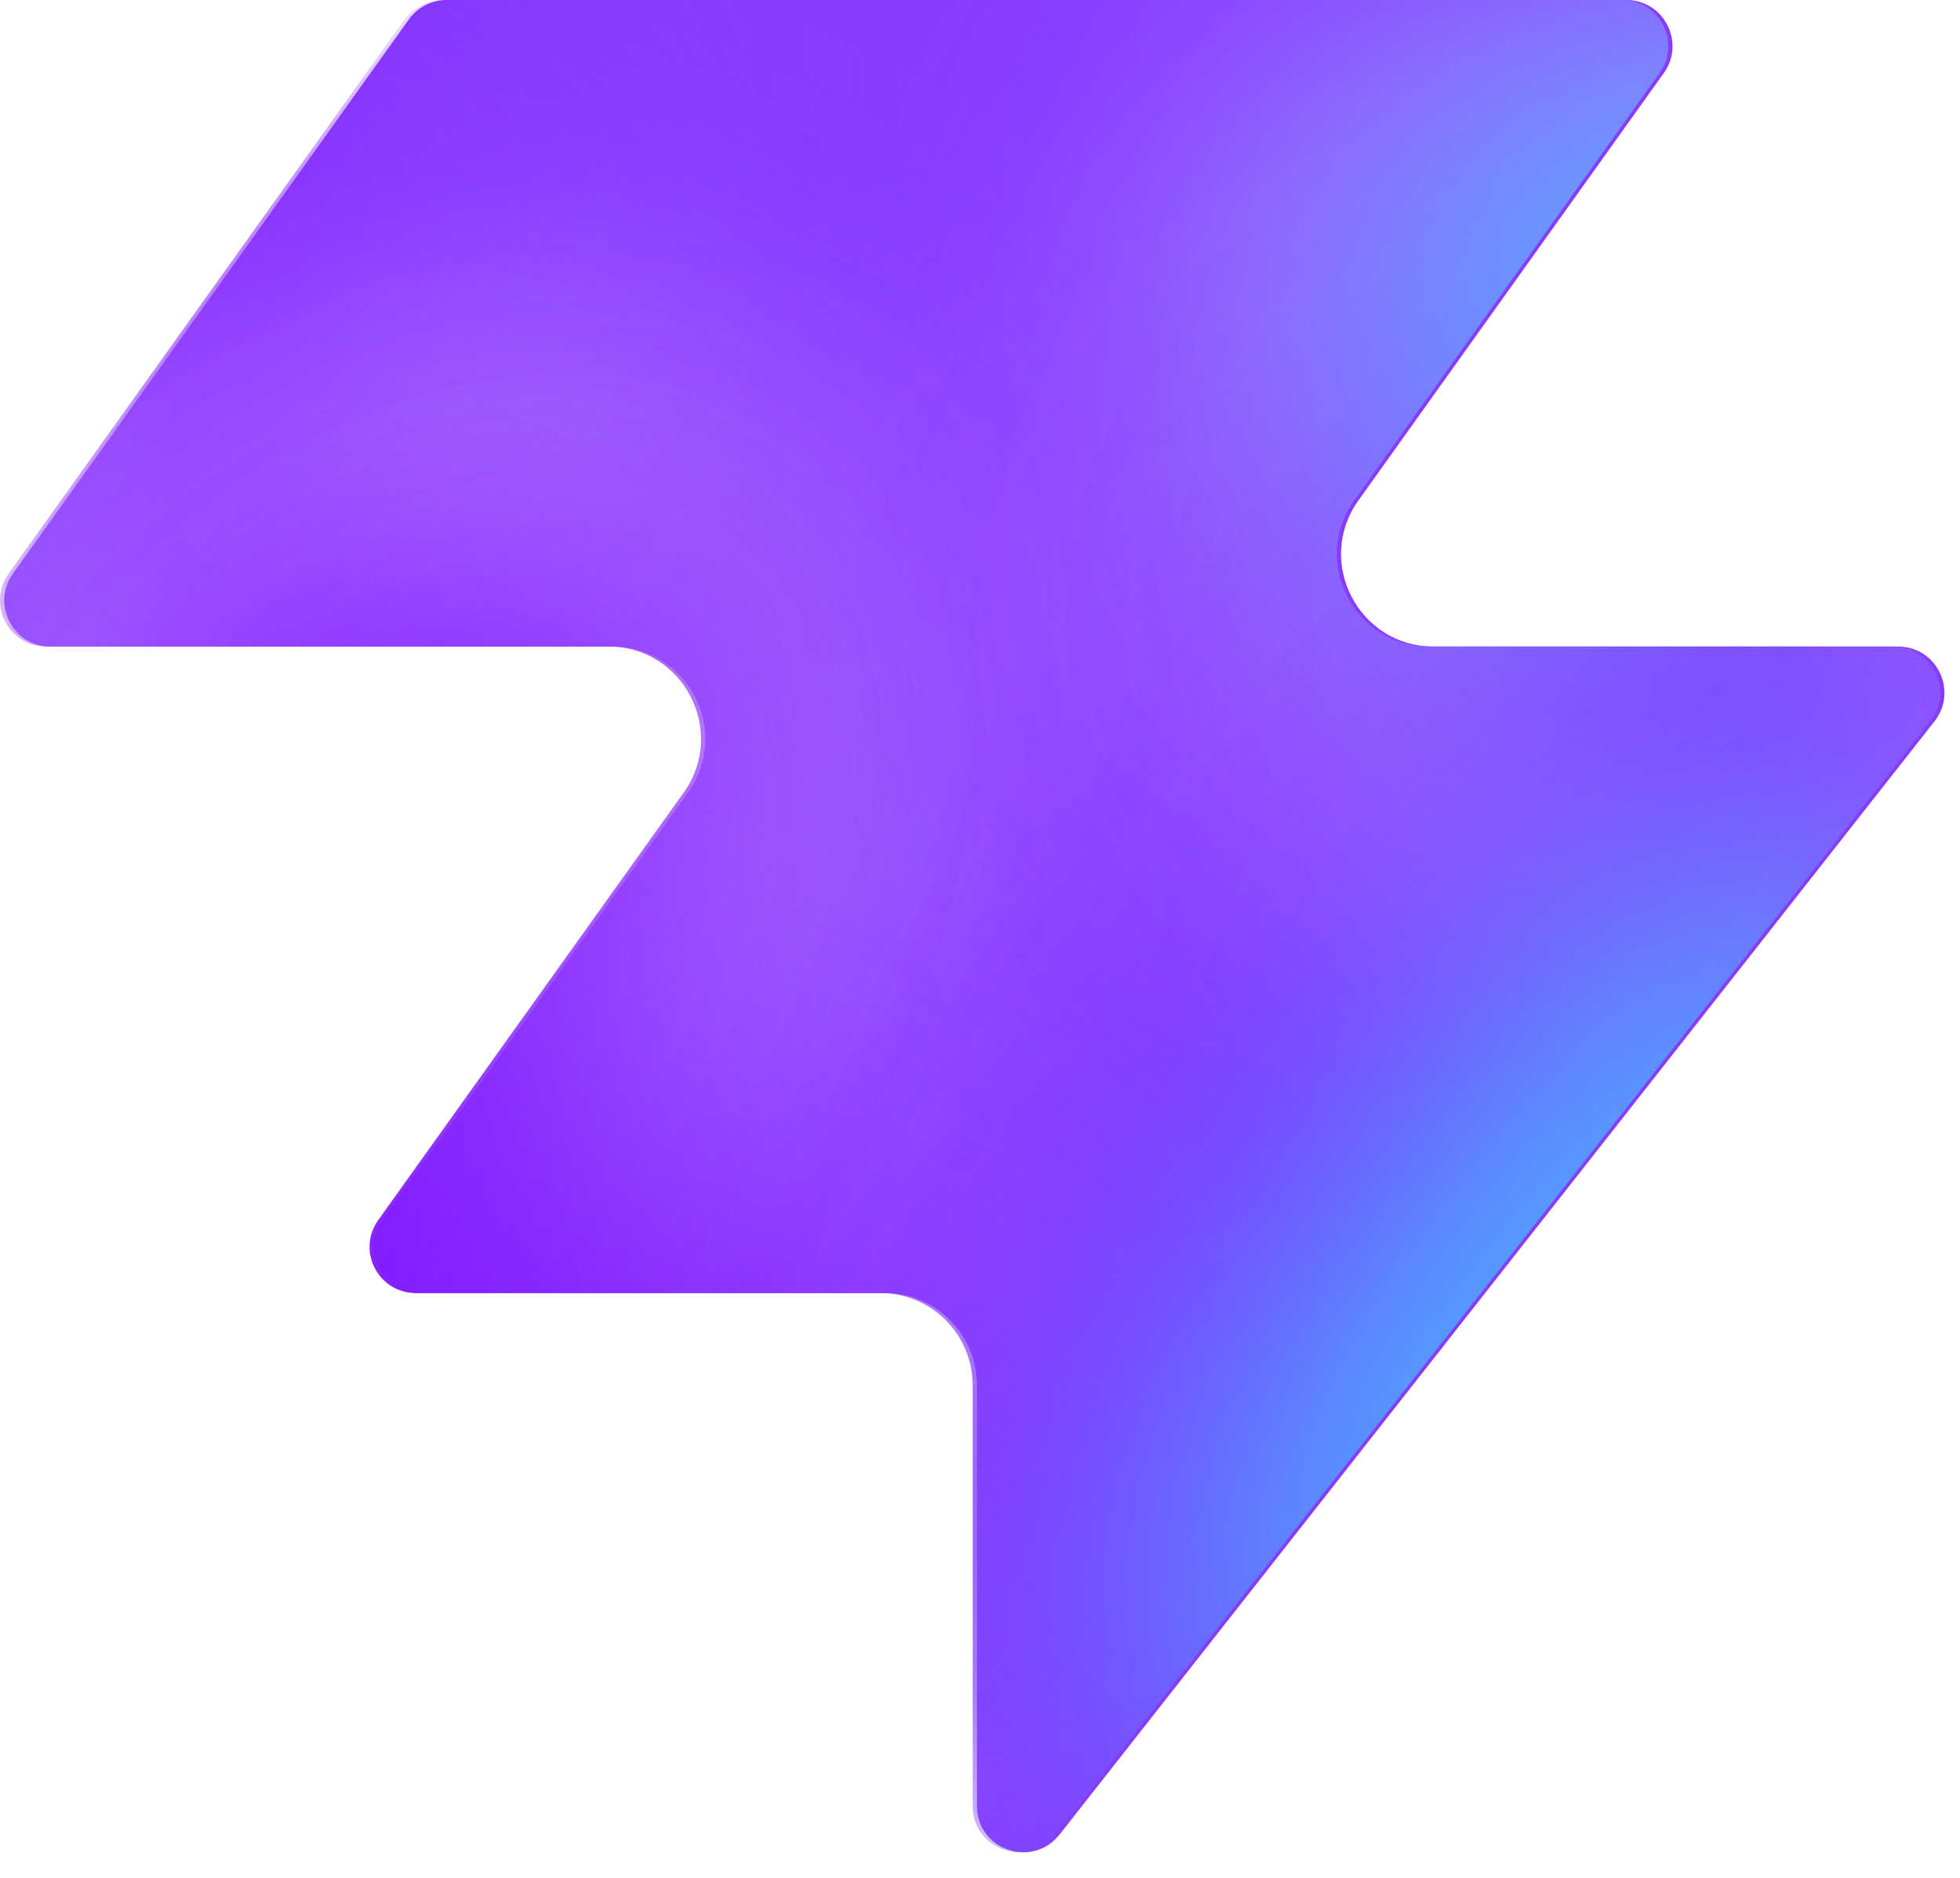
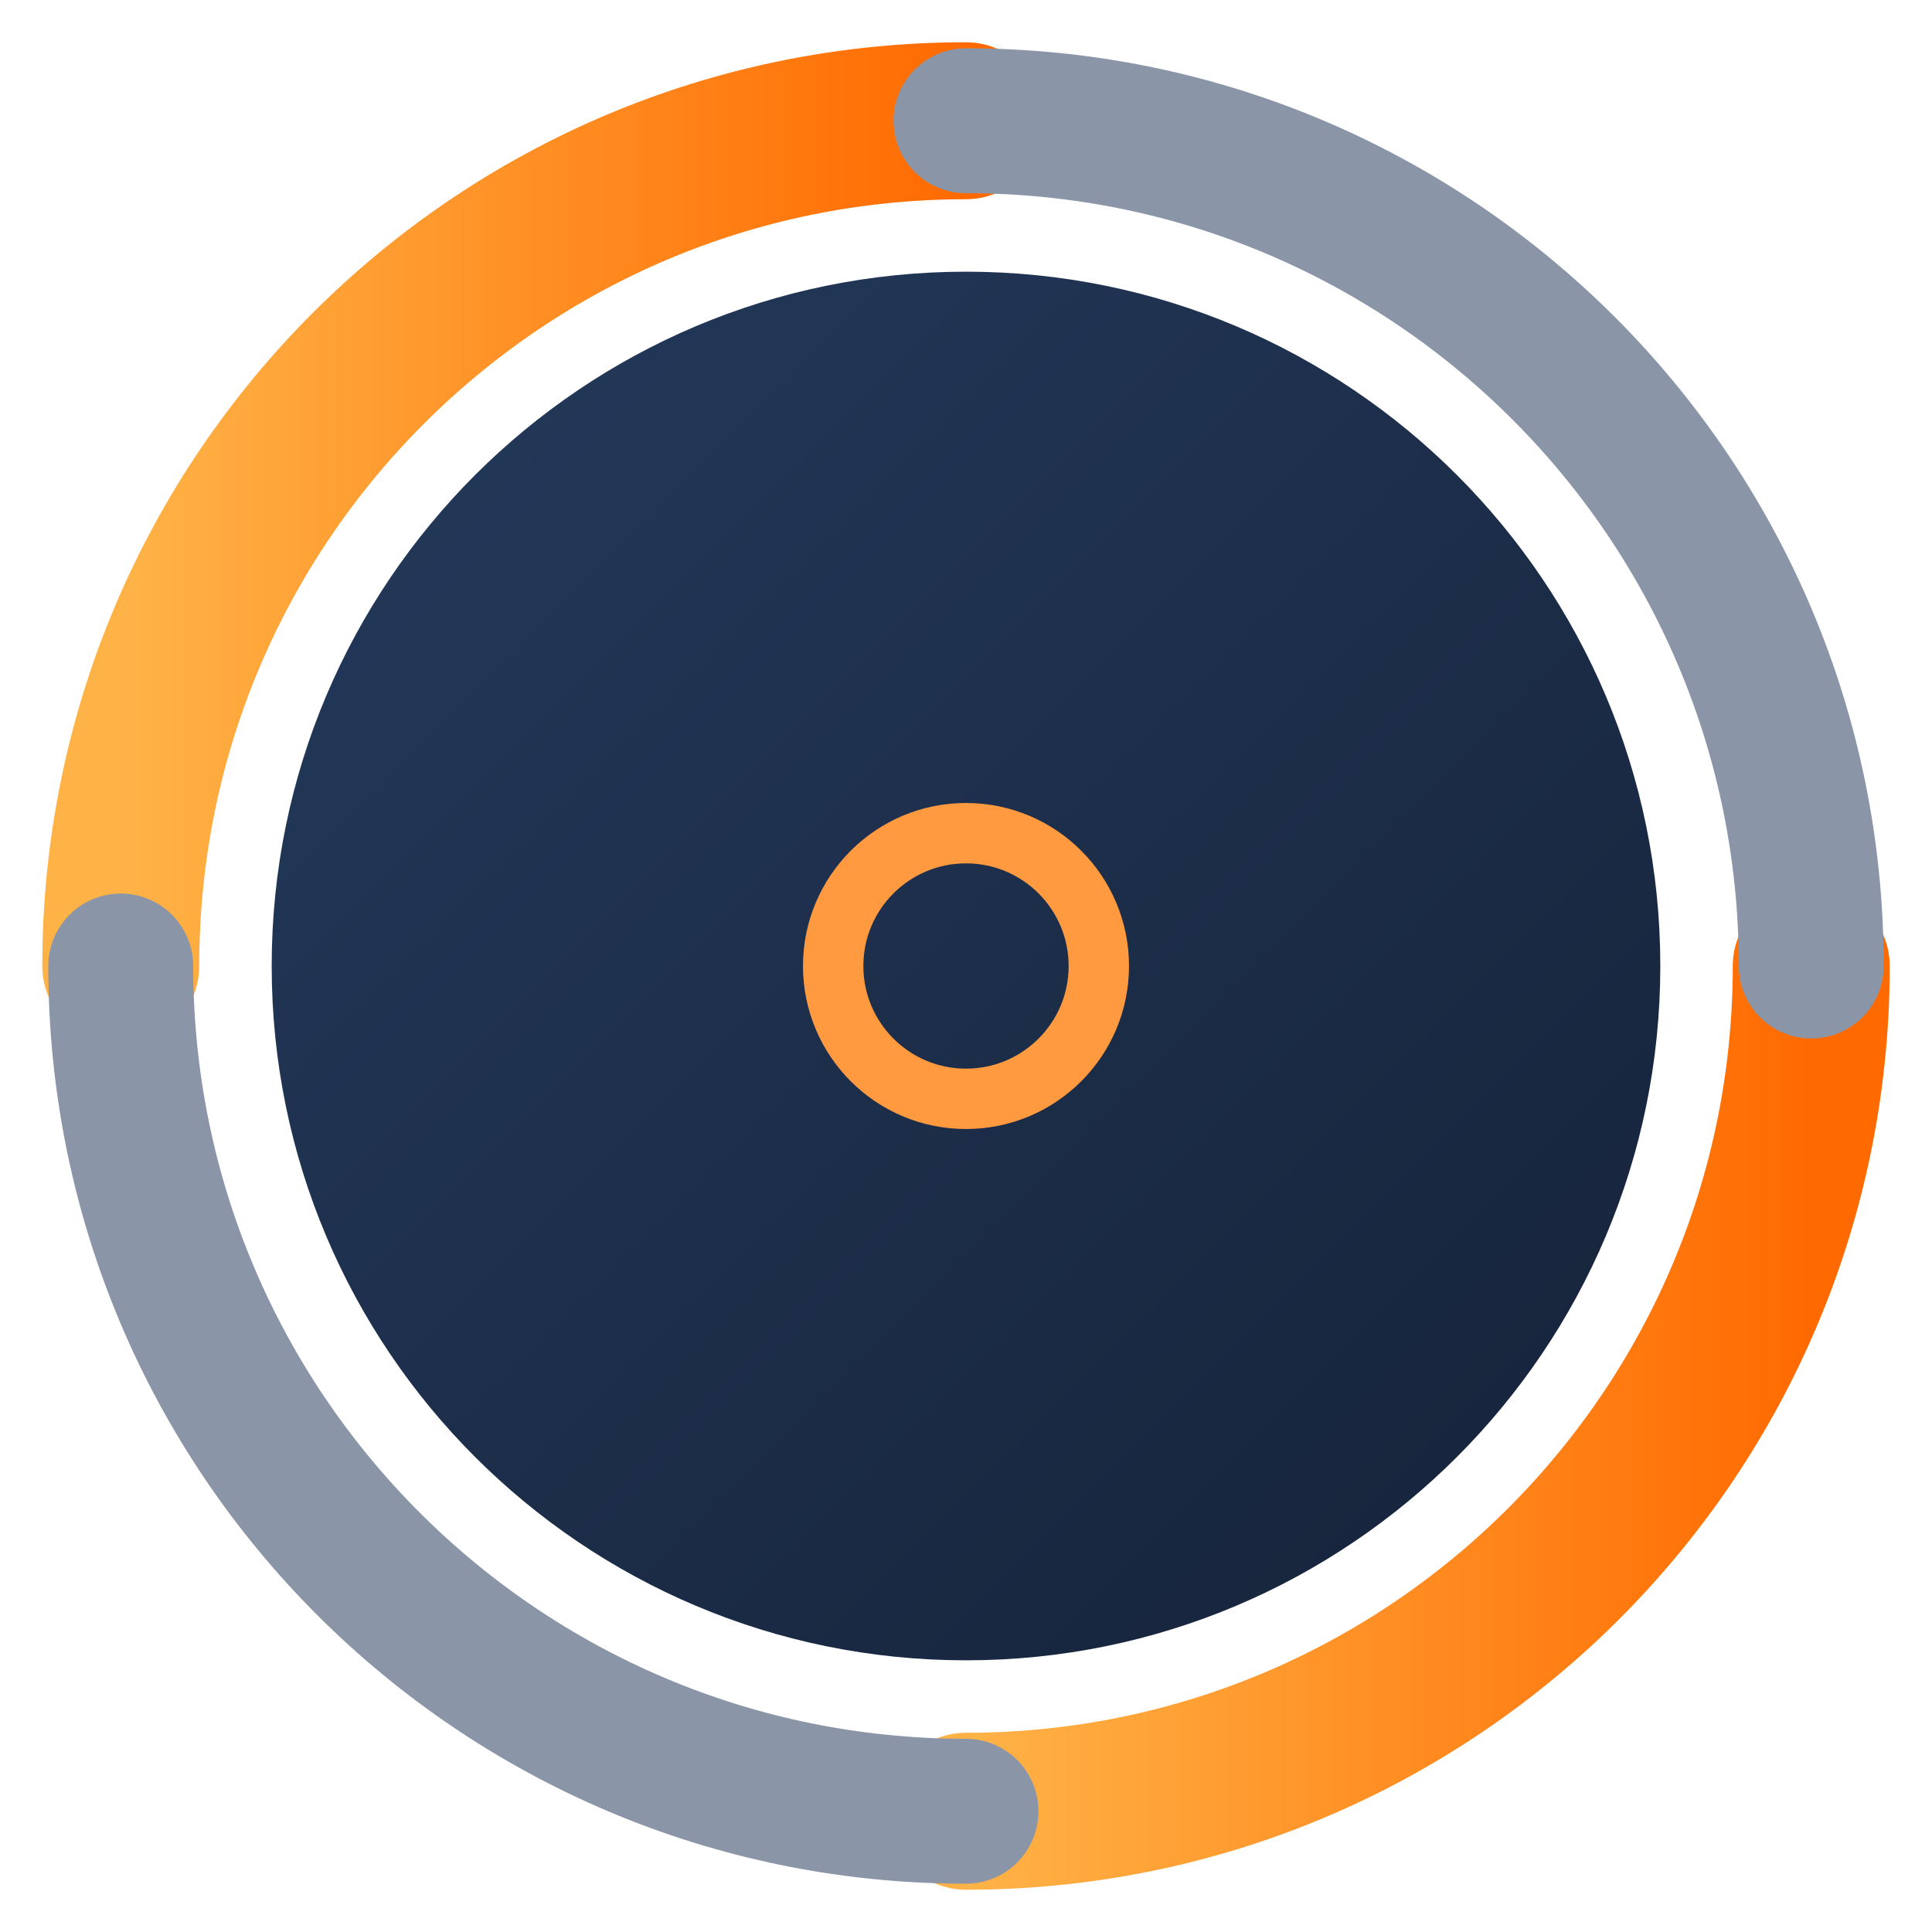
- <svg xmlns="http://www.w3.org/2000/svg" width="48" height="46" fill="none" viewBox="0 0 48 46">
-   <path fill="#863bff" d="M25.946 44.938c-.664.845-2.021.375-2.021-.698V33.937a2.26 2.26 0 0 0-2.262-2.262H10.287c-.92 0-1.456-1.04-.92-1.788l7.48-10.471c1.07-1.497 0-3.578-1.842-3.578H1.237c-.92 0-1.456-1.04-.92-1.788L10.013.474c.214-.297.556-.474.92-.474h28.894c.92 0 1.456 1.04.92 1.788l-7.48 10.471c-1.07 1.498 0 3.579 1.842 3.579h11.377c.943 0 1.473 1.088.89 1.83L25.947 44.94z" style="fill:#863bff;fill:color(display-p3 .525 .23 1);fill-opacity:1" />
-   <mask id="a" width="48" height="46" x="0" y="0" maskUnits="userSpaceOnUse" style="mask-type:alpha">
-     <path fill="#000" d="M25.842 44.938c-.664.844-2.021.375-2.021-.698V33.937a2.26 2.26 0 0 0-2.262-2.262H10.183c-.92 0-1.456-1.04-.92-1.788l7.48-10.471c1.07-1.498 0-3.579-1.842-3.579H1.133c-.92 0-1.456-1.04-.92-1.787L9.91.473c.214-.297.556-.474.92-.474h28.894c.92 0 1.456 1.04.92 1.788l-7.48 10.471c-1.07 1.498 0 3.578 1.842 3.578h11.377c.943 0 1.473 1.088.89 1.832L25.843 44.94z" style="fill:#000;fill-opacity:1" />
-   </mask>
-   <g mask="url(#a)">
-     <g filter="url(#b)">
-       <ellipse cx="5.508" cy="14.704" fill="#ede6ff" rx="5.508" ry="14.704" style="fill:#ede6ff;fill:color(display-p3 .927 .903 1);fill-opacity:1" transform="matrix(.00324 1 1 -.00324 -4.47 31.516)" />
-     </g>
-     <g filter="url(#c)">
-       <ellipse cx="10.399" cy="29.851" fill="#ede6ff" rx="10.399" ry="29.851" style="fill:#ede6ff;fill:color(display-p3 .927 .903 1);fill-opacity:1" transform="matrix(.00324 1 1 -.00324 -39.328 7.883)" />
-     </g>
-     <g filter="url(#d)">
-       <ellipse cx="5.508" cy="30.487" fill="#7e14ff" rx="5.508" ry="30.487" style="fill:#7e14ff;fill:color(display-p3 .492 .077 1);fill-opacity:1" transform="rotate(89.814 -25.913 -14.639)scale(1 -1)" />
-     </g>
-     <g filter="url(#e)">
-       <ellipse cx="5.508" cy="30.599" fill="#7e14ff" rx="5.508" ry="30.599" style="fill:#7e14ff;fill:color(display-p3 .492 .077 1);fill-opacity:1" transform="rotate(89.814 -32.644 -3.334)scale(1 -1)" />
-     </g>
-     <g filter="url(#f)">
-       <ellipse cx="5.508" cy="30.599" fill="#7e14ff" rx="5.508" ry="30.599" style="fill:#7e14ff;fill:color(display-p3 .492 .077 1);fill-opacity:1" transform="matrix(.00324 1 1 -.00324 -34.34 30.47)" />
-     </g>
-     <g filter="url(#g)">
-       <ellipse cx="14.072" cy="22.078" fill="#ede6ff" rx="14.072" ry="22.078" style="fill:#ede6ff;fill:color(display-p3 .927 .903 1);fill-opacity:1" transform="rotate(93.35 24.506 48.493)scale(-1 1)" />
-     </g>
-     <g filter="url(#h)">
-       <ellipse cx="3.47" cy="21.501" fill="#7e14ff" rx="3.47" ry="21.501" style="fill:#7e14ff;fill:color(display-p3 .492 .077 1);fill-opacity:1" transform="rotate(89.009 28.708 47.59)scale(-1 1)" />
-     </g>
-     <g filter="url(#i)">
-       <ellipse cx="3.47" cy="21.501" fill="#7e14ff" rx="3.47" ry="21.501" style="fill:#7e14ff;fill:color(display-p3 .492 .077 1);fill-opacity:1" transform="rotate(89.009 28.708 47.59)scale(-1 1)" />
-     </g>
-     <g filter="url(#j)">
-       <ellipse cx=".387" cy="8.972" fill="#7e14ff" rx="4.407" ry="29.108" style="fill:#7e14ff;fill:color(display-p3 .492 .077 1);fill-opacity:1" transform="rotate(39.51 .387 8.972)" />
-     </g>
-     <g filter="url(#k)">
-       <ellipse cx="47.523" cy="-6.092" fill="#7e14ff" rx="4.407" ry="29.108" style="fill:#7e14ff;fill:color(display-p3 .492 .077 1);fill-opacity:1" transform="rotate(37.892 47.523 -6.092)" />
-     </g>
-     <g filter="url(#l)">
-       <ellipse cx="41.412" cy="6.333" fill="#47bfff" rx="5.971" ry="9.665" style="fill:#47bfff;fill:color(display-p3 .28 .748 1);fill-opacity:1" transform="rotate(37.892 41.412 6.333)" />
-     </g>
-     <g filter="url(#m)">
-       <ellipse cx="-1.879" cy="38.332" fill="#7e14ff" rx="4.407" ry="29.108" style="fill:#7e14ff;fill:color(display-p3 .492 .077 1);fill-opacity:1" transform="rotate(37.892 -1.88 38.332)" />
-     </g>
-     <g filter="url(#n)">
-       <ellipse cx="-1.879" cy="38.332" fill="#7e14ff" rx="4.407" ry="29.108" style="fill:#7e14ff;fill:color(display-p3 .492 .077 1);fill-opacity:1" transform="rotate(37.892 -1.88 38.332)" />
-     </g>
-     <g filter="url(#o)">
-       <ellipse cx="35.651" cy="29.907" fill="#7e14ff" rx="4.407" ry="29.108" style="fill:#7e14ff;fill:color(display-p3 .492 .077 1);fill-opacity:1" transform="rotate(37.892 35.651 29.907)" />
-     </g>
-     <g filter="url(#p)">
-       <ellipse cx="38.418" cy="32.4" fill="#47bfff" rx="5.971" ry="15.297" style="fill:#47bfff;fill:color(display-p3 .28 .748 1);fill-opacity:1" transform="rotate(37.892 38.418 32.4)" />
-     </g>
+ <svg xmlns="http://www.w3.org/2000/svg" viewBox="0 0 32 32" role="img" aria-label="KnowAlgo">
+   <defs>
+     <linearGradient id="n" x1="0%" y1="0%" x2="100%" y2="100%">
+       <stop offset="0%" stop-color="#243a5c" />
+       <stop offset="100%" stop-color="#152238" />
+     </linearGradient>
+     <linearGradient id="o" x1="0%" y1="0%" x2="100%" y2="0%">
+       <stop offset="0%" stop-color="#ffb347" />
+       <stop offset="100%" stop-color="#ff6a00" />
+     </linearGradient>
+   </defs>
+   <g fill="none" stroke-linecap="round">
+     <path d="M 16 2 A 14 14 0 0 0 2 16" stroke="url(#o)" stroke-width="2.6" />
+     <path d="M 16 30 A 14 14 0 0 0 30 16" stroke="url(#o)" stroke-width="2.6" />
+     <path d="M 30 16 A 14 14 0 0 0 16 2" stroke="#8a95a8" stroke-width="2.4" />
+     <path d="M 2 16 A 14 14 0 0 0 16 30" stroke="#8a95a8" stroke-width="2.4" />
  </g>
-   <defs>
-     <filter id="b" width="60.045" height="41.654" x="-19.77" y="16.149" color-interpolation-filters="sRGB" filterUnits="userSpaceOnUse">
-       <feFlood flood-opacity="0" result="BackgroundImageFix" />
-       <feBlend in="SourceGraphic" in2="BackgroundImageFix" result="shape" />
-       <feGaussianBlur result="effect1_foregroundBlur_2002_17158" stdDeviation="7.659" />
-     </filter>
-     <filter id="c" width="90.34" height="51.437" x="-54.613" y="-7.533" color-interpolation-filters="sRGB" filterUnits="userSpaceOnUse">
-       <feFlood flood-opacity="0" result="BackgroundImageFix" />
-       <feBlend in="SourceGraphic" in2="BackgroundImageFix" result="shape" />
-       <feGaussianBlur result="effect1_foregroundBlur_2002_17158" stdDeviation="7.659" />
-     </filter>
-     <filter id="d" width="79.355" height="29.4" x="-49.64" y="2.03" color-interpolation-filters="sRGB" filterUnits="userSpaceOnUse">
-       <feFlood flood-opacity="0" result="BackgroundImageFix" />
-       <feBlend in="SourceGraphic" in2="BackgroundImageFix" result="shape" />
-       <feGaussianBlur result="effect1_foregroundBlur_2002_17158" stdDeviation="4.596" />
-     </filter>
-     <filter id="e" width="79.579" height="29.4" x="-45.045" y="20.029" color-interpolation-filters="sRGB" filterUnits="userSpaceOnUse">
-       <feFlood flood-opacity="0" result="BackgroundImageFix" />
-       <feBlend in="SourceGraphic" in2="BackgroundImageFix" result="shape" />
-       <feGaussianBlur result="effect1_foregroundBlur_2002_17158" stdDeviation="4.596" />
-     </filter>
-     <filter id="f" width="79.579" height="29.4" x="-43.513" y="21.178" color-interpolation-filters="sRGB" filterUnits="userSpaceOnUse">
-       <feFlood flood-opacity="0" result="BackgroundImageFix" />
-       <feBlend in="SourceGraphic" in2="BackgroundImageFix" result="shape" />
-       <feGaussianBlur result="effect1_foregroundBlur_2002_17158" stdDeviation="4.596" />
-     </filter>
-     <filter id="g" width="74.749" height="58.852" x="15.756" y="-17.901" color-interpolation-filters="sRGB" filterUnits="userSpaceOnUse">
-       <feFlood flood-opacity="0" result="BackgroundImageFix" />
-       <feBlend in="SourceGraphic" in2="BackgroundImageFix" result="shape" />
-       <feGaussianBlur result="effect1_foregroundBlur_2002_17158" stdDeviation="7.659" />
-     </filter>
-     <filter id="h" width="61.377" height="25.362" x="23.548" y="2.284" color-interpolation-filters="sRGB" filterUnits="userSpaceOnUse">
-       <feFlood flood-opacity="0" result="BackgroundImageFix" />
-       <feBlend in="SourceGraphic" in2="BackgroundImageFix" result="shape" />
-       <feGaussianBlur result="effect1_foregroundBlur_2002_17158" stdDeviation="4.596" />
-     </filter>
-     <filter id="i" width="61.377" height="25.362" x="23.548" y="2.284" color-interpolation-filters="sRGB" filterUnits="userSpaceOnUse">
-       <feFlood flood-opacity="0" result="BackgroundImageFix" />
-       <feBlend in="SourceGraphic" in2="BackgroundImageFix" result="shape" />
-       <feGaussianBlur result="effect1_foregroundBlur_2002_17158" stdDeviation="4.596" />
-     </filter>
-     <filter id="j" width="56.045" height="63.649" x="-27.636" y="-22.853" color-interpolation-filters="sRGB" filterUnits="userSpaceOnUse">
-       <feFlood flood-opacity="0" result="BackgroundImageFix" />
-       <feBlend in="SourceGraphic" in2="BackgroundImageFix" result="shape" />
-       <feGaussianBlur result="effect1_foregroundBlur_2002_17158" stdDeviation="4.596" />
-     </filter>
-     <filter id="k" width="54.814" height="64.646" x="20.116" y="-38.415" color-interpolation-filters="sRGB" filterUnits="userSpaceOnUse">
-       <feFlood flood-opacity="0" result="BackgroundImageFix" />
-       <feBlend in="SourceGraphic" in2="BackgroundImageFix" result="shape" />
-       <feGaussianBlur result="effect1_foregroundBlur_2002_17158" stdDeviation="4.596" />
-     </filter>
-     <filter id="l" width="33.541" height="35.313" x="24.641" y="-11.323" color-interpolation-filters="sRGB" filterUnits="userSpaceOnUse">
-       <feFlood flood-opacity="0" result="BackgroundImageFix" />
-       <feBlend in="SourceGraphic" in2="BackgroundImageFix" result="shape" />
-       <feGaussianBlur result="effect1_foregroundBlur_2002_17158" stdDeviation="4.596" />
-     </filter>
-     <filter id="m" width="54.814" height="64.646" x="-29.286" y="6.009" color-interpolation-filters="sRGB" filterUnits="userSpaceOnUse">
-       <feFlood flood-opacity="0" result="BackgroundImageFix" />
-       <feBlend in="SourceGraphic" in2="BackgroundImageFix" result="shape" />
-       <feGaussianBlur result="effect1_foregroundBlur_2002_17158" stdDeviation="4.596" />
-     </filter>
-     <filter id="n" width="54.814" height="64.646" x="-29.286" y="6.009" color-interpolation-filters="sRGB" filterUnits="userSpaceOnUse">
-       <feFlood flood-opacity="0" result="BackgroundImageFix" />
-       <feBlend in="SourceGraphic" in2="BackgroundImageFix" result="shape" />
-       <feGaussianBlur result="effect1_foregroundBlur_2002_17158" stdDeviation="4.596" />
-     </filter>
-     <filter id="o" width="54.814" height="64.646" x="8.244" y="-2.416" color-interpolation-filters="sRGB" filterUnits="userSpaceOnUse">
-       <feFlood flood-opacity="0" result="BackgroundImageFix" />
-       <feBlend in="SourceGraphic" in2="BackgroundImageFix" result="shape" />
-       <feGaussianBlur result="effect1_foregroundBlur_2002_17158" stdDeviation="4.596" />
-     </filter>
-     <filter id="p" width="39.409" height="43.623" x="18.713" y="10.588" color-interpolation-filters="sRGB" filterUnits="userSpaceOnUse">
-       <feFlood flood-opacity="0" result="BackgroundImageFix" />
-       <feBlend in="SourceGraphic" in2="BackgroundImageFix" result="shape" />
-       <feGaussianBlur result="effect1_foregroundBlur_2002_17158" stdDeviation="4.596" />
-     </filter>
-   </defs>
+   <circle cx="16" cy="16" r="11.5" fill="url(#n)" />
+   <g stroke="url(#o)" stroke-width="1.35" stroke-linecap="round">
+     <line x1="16" y1="4" x2="16" y2="28" />
+     <line x1="4" y1="16" x2="28" y2="16" />
+   </g>
+   <circle cx="16" cy="16" r="2.2" fill="none" stroke="#ff9a40" stroke-width="1" />
</svg>
